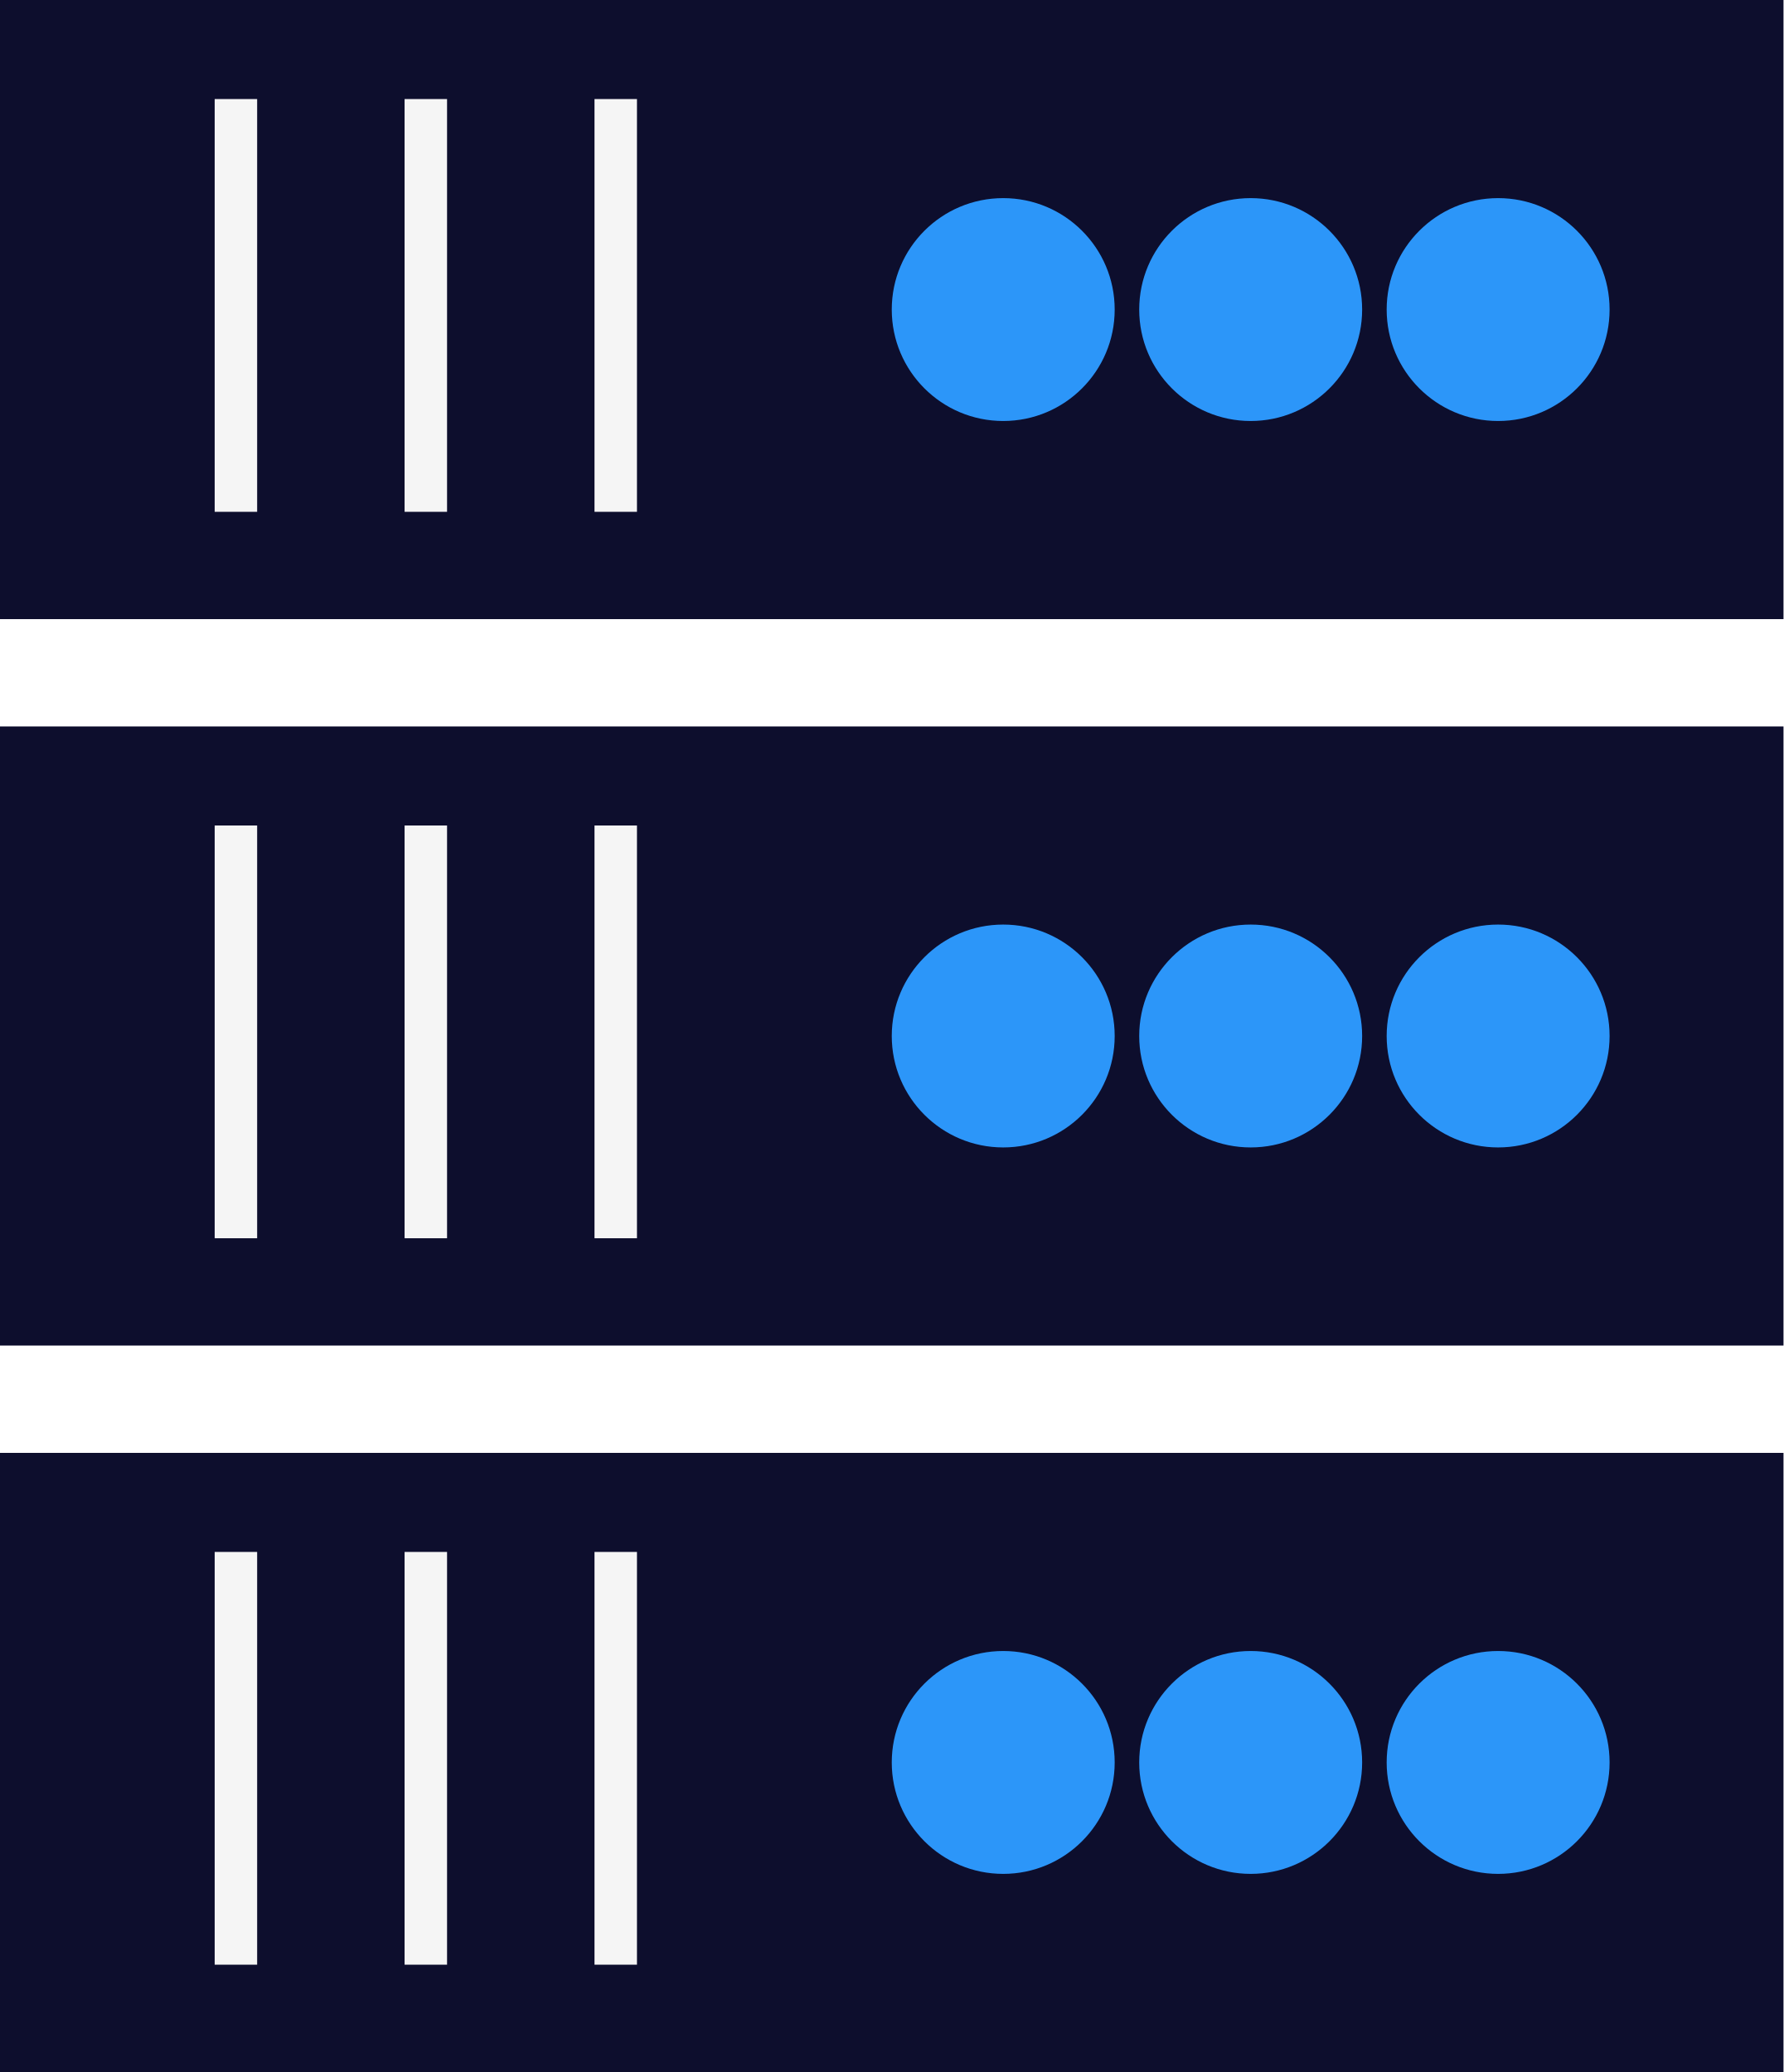
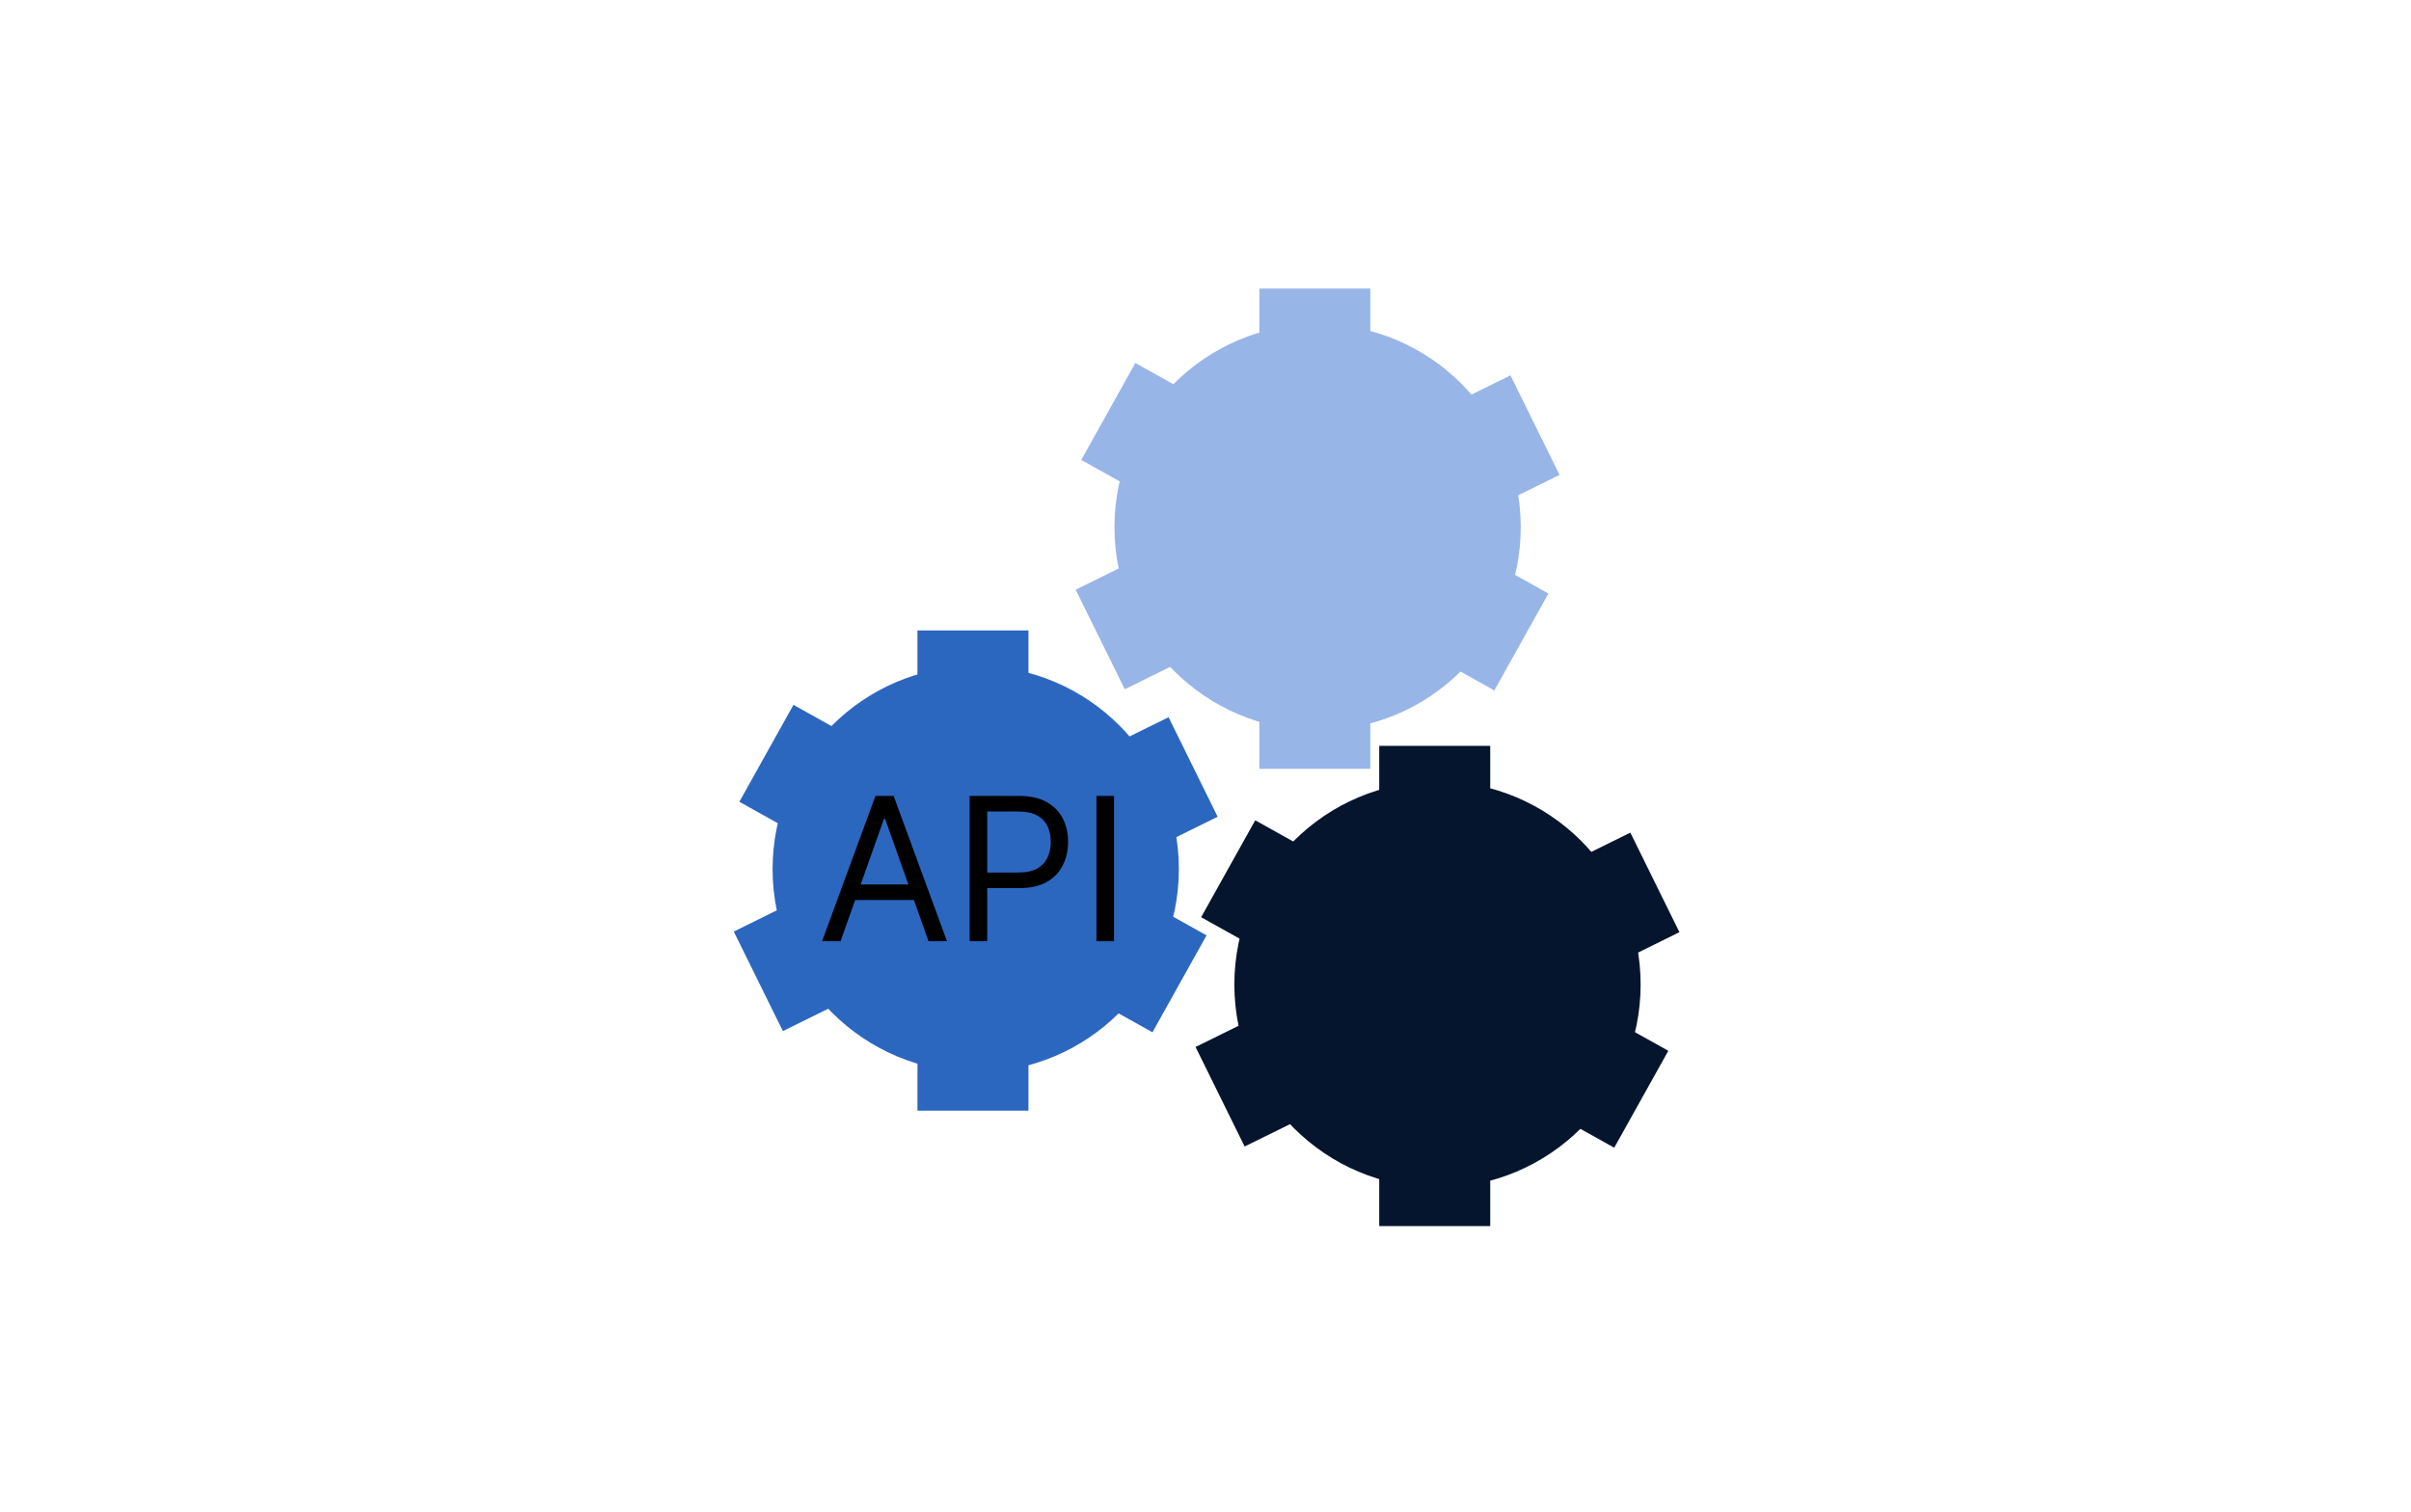
- <svg xmlns="http://www.w3.org/2000/svg" width="210" height="244" viewBox="0 0 210 244" fill="none">
-   <rect width="209.976" height="72.908" fill="#0D0E2D" />
-   <line x1="27.775" y1="11.665" x2="27.775" y2="60.271" stroke="#F5F5F5" stroke-width="5" />
-   <line x1="50.133" y1="11.665" x2="50.133" y2="60.271" stroke="#F5F5F5" stroke-width="5" />
-   <line x1="72.492" y1="11.665" x2="72.492" y2="60.271" stroke="#F5F5F5" stroke-width="5" />
-   <circle cx="118.112" cy="36.454" r="13.123" fill="#2C96F9" />
-   <circle cx="147.246" cy="36.454" r="13.123" fill="#2C96F9" />
-   <circle cx="176.379" cy="36.454" r="13.123" fill="#2C96F9" />
-   <rect y="85.546" width="209.976" height="72.908" fill="#0D0E2D" />
-   <line x1="27.775" y1="97.211" x2="27.775" y2="145.817" stroke="#F5F5F5" stroke-width="5" />
-   <line x1="50.133" y1="97.211" x2="50.133" y2="145.817" stroke="#F5F5F5" stroke-width="5" />
-   <line x1="72.492" y1="97.211" x2="72.492" y2="145.817" stroke="#F5F5F5" stroke-width="5" />
-   <circle cx="118.112" cy="122" r="13.123" fill="#2C96F9" />
-   <circle cx="147.246" cy="122" r="13.123" fill="#2C96F9" />
-   <circle cx="176.379" cy="122" r="13.123" fill="#2C96F9" />
-   <rect y="171.092" width="209.976" height="72.908" fill="#0D0E2D" />
-   <line x1="27.775" y1="182.757" x2="27.775" y2="231.363" stroke="#F5F5F5" stroke-width="5" />
-   <line x1="50.133" y1="182.757" x2="50.133" y2="231.363" stroke="#F5F5F5" stroke-width="5" />
-   <line x1="72.492" y1="182.757" x2="72.492" y2="231.363" stroke="#F5F5F5" stroke-width="5" />
-   <circle cx="118.112" cy="207.546" r="13.123" fill="#2C96F9" />
-   <circle cx="147.246" cy="207.546" r="13.123" fill="#2C96F9" />
-   <circle cx="176.379" cy="207.546" r="13.123" fill="#2C96F9" />
+ <svg xmlns="http://www.w3.org/2000/svg" width="1086" height="681" viewBox="0 0 1086 681" fill="none">
+   <circle cx="439.5" cy="391.5" r="91.5" fill="#2C67BF" />
+   <path d="M367.048 351.544L509.459 431.018" stroke="#2C67BF" stroke-width="50" stroke-linecap="square" />
+   <path d="M364 431.018L515 356.566" stroke="#2C67BF" stroke-width="50" stroke-linecap="square" />
+   <path d="M438.253 475.334V309" stroke="#2C67BF" stroke-width="50" stroke-linecap="square" />
+   <circle cx="647.5" cy="443.5" r="91.5" fill="#05152E" />
+   <path d="M575.048 403.544L717.459 483.018" stroke="#05152E" stroke-width="50" stroke-linecap="square" />
+   <path d="M572 483.018L723 408.566" stroke="#05152E" stroke-width="50" stroke-linecap="square" />
+   <path d="M646.253 527.334V361" stroke="#05152E" stroke-width="50" stroke-linecap="square" />
+   <circle cx="593.5" cy="237.5" r="91.5" fill="#98B5E8" />
+   <path d="M521.048 197.544L663.459 277.018" stroke="#98B5E8" stroke-width="50" stroke-linecap="square" />
+   <path d="M518 277.018L669 202.566" stroke="#98B5E8" stroke-width="50" stroke-linecap="square" />
+   <path d="M592.253 321.334V155" stroke="#98B5E8" stroke-width="50" stroke-linecap="square" />
+   <path d="M378.611 424H370.301L394.335 358.545H402.517L426.551 424H418.241L398.682 368.901H398.17L378.611 424ZM381.679 398.432H415.173V405.463H381.679V398.432ZM436.746 424V358.545H458.863C463.998 358.545 468.195 359.472 471.455 361.326C474.737 363.158 477.165 365.641 478.742 368.773C480.319 371.905 481.107 375.399 481.107 379.256C481.107 383.112 480.319 386.617 478.742 389.771C477.187 392.924 474.779 395.438 471.519 397.313C468.259 399.167 464.083 400.094 458.991 400.094H443.138V393.062H458.735C462.251 393.062 465.074 392.455 467.205 391.241C469.335 390.026 470.88 388.386 471.839 386.319C472.819 384.231 473.309 381.876 473.309 379.256C473.309 376.635 472.819 374.291 471.839 372.224C470.88 370.158 469.325 368.538 467.173 367.366C465.021 366.173 462.165 365.577 458.607 365.577H444.673V424H436.746ZM501.801 358.545V424H493.875V358.545H501.801Z" fill="black" />
</svg>
